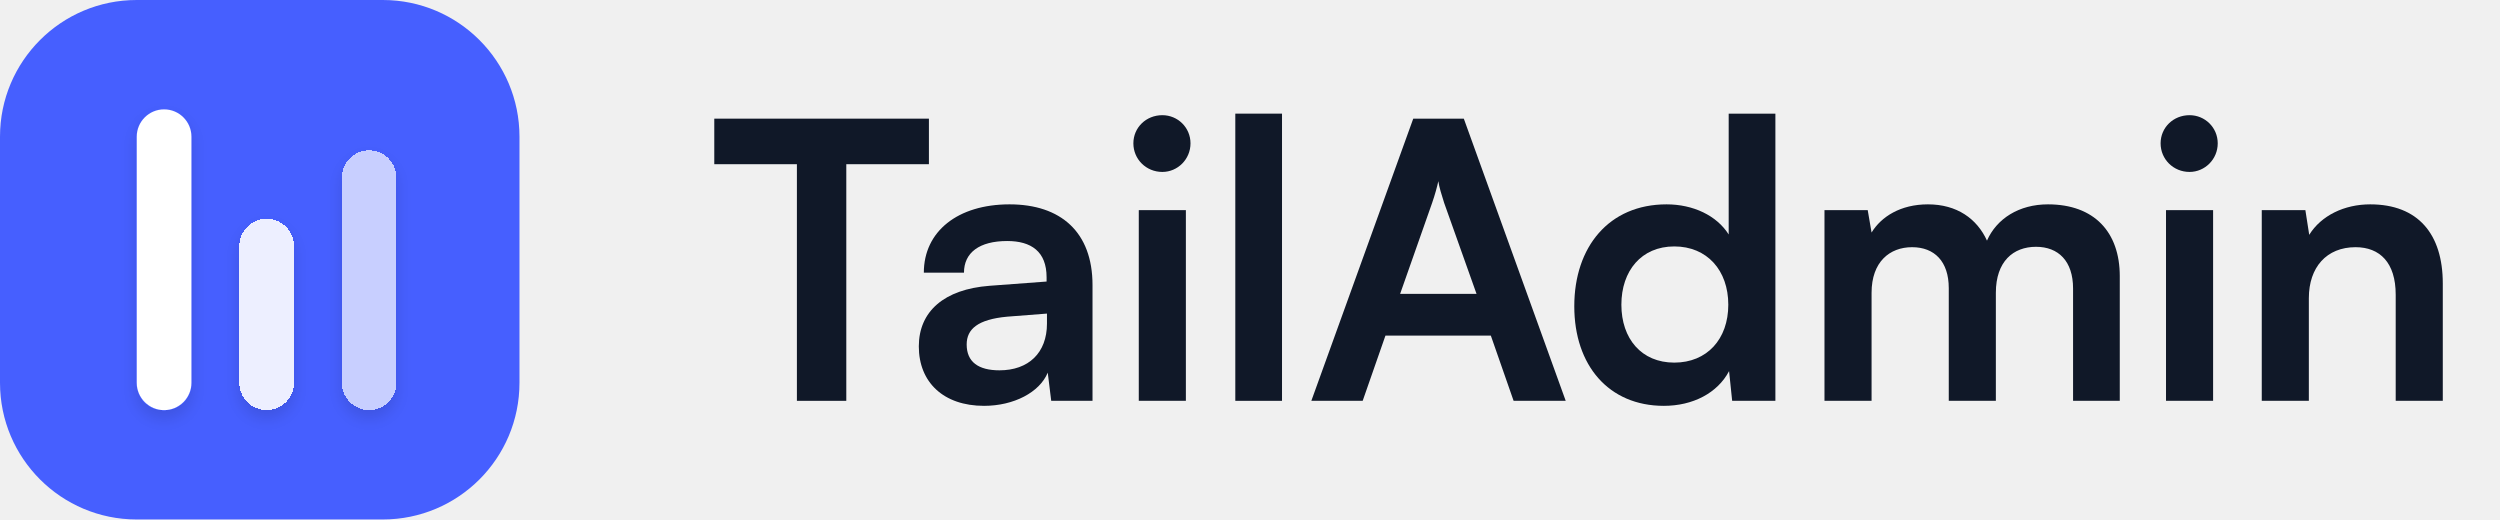
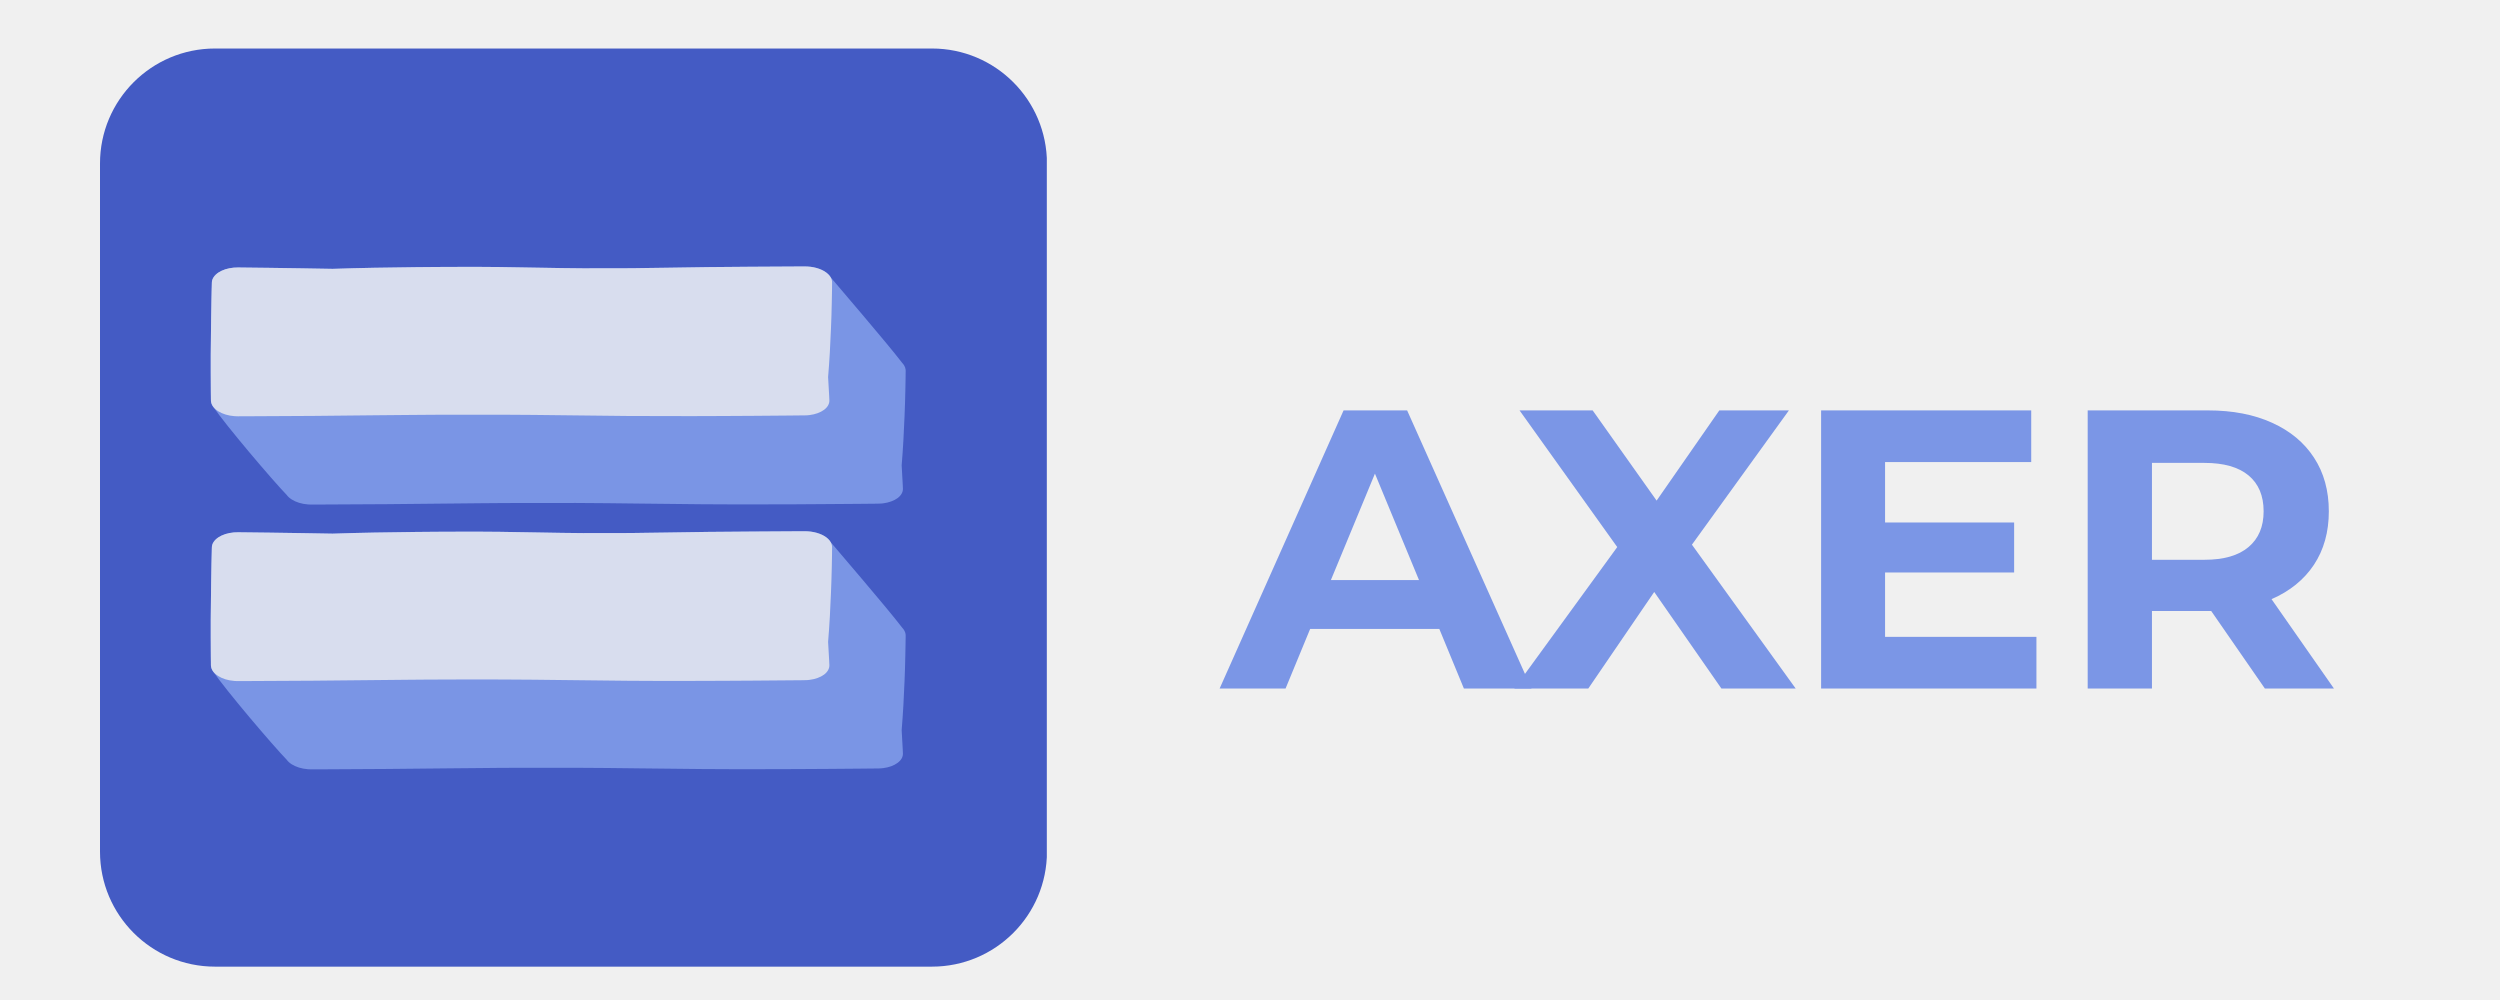
- <svg xmlns="http://www.w3.org/2000/svg" width="154" height="32" viewBox="0 0 154 32" fill="none">
-   <path d="M0 8.421C0 3.77 3.77 0 8.421 0H23.579C28.23 0 32 3.77 32 8.421V23.579C32 28.23 28.23 32 23.579 32H8.421C3.77 32 0 28.23 0 23.579V8.421Z" fill="#465FFF" />
-   <g filter="url(#filter0_d_1624_24907)">
-     <path d="M8.424 8.422C8.424 7.491 9.178 6.737 10.108 6.737V6.737C11.038 6.737 11.792 7.491 11.792 8.422V23.579C11.792 24.51 11.038 25.264 10.108 25.264V25.264C9.178 25.264 8.424 24.51 8.424 23.579V8.422Z" fill="white" />
+ <svg xmlns="http://www.w3.org/2000/svg" width="500" zoomAndPan="magnify" viewBox="0 0 375 150" height="200" preserveAspectRatio="xMidYMid meet" version="1.0">
+   <defs>
+     <filter x="0%" y="0%" width="100%" height="100%" id="30a1ff9356">
+       <feColorMatrix values="0 0 0 0 1 0 0 0 0 1 0 0 0 0 1 0 0 0 1 0" color-interpolation-filters="sRGB" />
+     </filter>
+     <g />
+     <clipPath id="2f00e07eac">
+       <path d="M 15 7.277 L 157.562 7.277 L 157.562 144.996 L 15 144.996 Z M 15 7.277 " clip-rule="nonzero" />
+     </clipPath>
+     <clipPath id="98749b27cf">
+       <path d="M 32.25 7.277 L 139.793 7.277 C 149.32 7.277 157.043 15 157.043 24.527 L 157.043 127.746 C 157.043 137.273 149.32 144.996 139.793 144.996 L 32.25 144.996 C 22.723 144.996 15 137.273 15 127.746 L 15 24.527 C 15 15 22.723 7.277 32.25 7.277 Z M 32.25 7.277 " clip-rule="nonzero" />
+     </clipPath>
+     <clipPath id="e1c82aa964">
+       <path d="M 0 0.277 L 142.199 0.277 L 142.199 137.996 L 0 137.996 Z M 0 0.277 " clip-rule="nonzero" />
+     </clipPath>
+     <clipPath id="4fef9aa7c7">
+       <path d="M 17.25 0.277 L 124.793 0.277 C 134.32 0.277 142.043 8 142.043 17.527 L 142.043 120.746 C 142.043 130.273 134.32 137.996 124.793 137.996 L 17.25 137.996 C 7.723 137.996 0 130.273 0 120.746 L 0 17.527 C 0 8 7.723 0.277 17.25 0.277 Z M 17.25 0.277 " clip-rule="nonzero" />
+     </clipPath>
+     <clipPath id="fdc2f70688">
+       <rect x="0" width="143" y="0" height="138" />
+     </clipPath>
+     <mask id="8e128d2c1a">
+       <g filter="url(#30a1ff9356)">
+         <rect x="-37.5" width="450" fill="#000000" y="-15" height="180" fill-opacity="0.98" />
+       </g>
+     </mask>
+     <clipPath id="31e7b0a94f">
+       <path d="M 0.598 0.969 L 104.848 0.969 L 104.848 76.68 L 0.598 76.68 Z M 0.598 0.969 " clip-rule="nonzero" />
+     </clipPath>
+     <clipPath id="80305225c5">
+       <path d="M 0.598 0.969 L 94 0.969 L 94 64 L 0.598 64 Z M 0.598 0.969 " clip-rule="nonzero" />
+     </clipPath>
+     <clipPath id="593ce96c64">
+       <rect x="0" width="106" y="0" height="77" />
+     </clipPath>
+     <clipPath id="954686b093">
+       <path d="M 0.16 15 L 48 15 L 48 58 L 0.16 58 Z M 0.16 15 " clip-rule="nonzero" />
+     </clipPath>
+     <clipPath id="bc3ca9debc">
+       <rect x="0" width="172" y="0" height="74" />
+     </clipPath>
+   </defs>
+   <g clip-path="url(#2f00e07eac)">
+     <g clip-path="url(#98749b27cf)">
+       <g transform="matrix(1, 0, 0, 1, 15, 7)">
+         <g clip-path="url(#fdc2f70688)">
+           <g clip-path="url(#e1c82aa964)">
+             <g clip-path="url(#4fef9aa7c7)">
+               <path fill="#445bc4" d="M 0 0.277 L 142.023 0.277 L 142.023 137.996 L 0 137.996 Z M 0 0.277 " fill-opacity="1" fill-rule="nonzero" />
+             </g>
+           </g>
+         </g>
+       </g>
+     </g>
  </g>
-   <g filter="url(#filter1_d_1624_24907)">
-     <path d="M14.742 15.157C14.742 14.227 15.496 13.473 16.426 13.473V13.473C17.357 13.473 18.111 14.227 18.111 15.157V23.578C18.111 24.508 17.357 25.262 16.426 25.262V25.262C15.496 25.262 14.742 24.508 14.742 23.578V15.157Z" fill="white" fill-opacity="0.9" shape-rendering="crispEdges" />
+   <g mask="url(#8e128d2c1a)">
+     <g transform="matrix(1, 0, 0, 1, 31, 39)">
+       <g clip-path="url(#593ce96c64)">
+         <g clip-path="url(#31e7b0a94f)">
+           <path fill="#7b96e6" d="M 0.609 16.973 L 0.609 14.176 C 0.629 12.312 0.637 10.445 0.672 8.582 L 0.719 5.785 L 0.75 4.391 L 0.77 3.691 C 0.773 3.57 0.77 3.465 0.781 3.332 C 0.789 3.266 0.793 3.199 0.805 3.133 L 0.859 2.938 C 1.051 2.414 1.547 1.934 2.25 1.609 C 2.953 1.277 3.855 1.109 4.727 1.121 L 9.445 1.176 C 11.02 1.191 12.594 1.219 14.168 1.246 C 15.742 1.27 17.316 1.293 18.891 1.328 C 23.062 1.184 27.234 1.121 31.406 1.074 L 34.539 1.047 L 37.668 1.035 C 39.754 1.023 41.84 1.031 43.926 1.055 C 48.098 1.102 52.27 1.223 56.445 1.246 C 58.531 1.254 60.617 1.254 62.703 1.238 L 64.27 1.227 L 65.832 1.203 L 68.961 1.16 C 71.051 1.129 73.137 1.09 75.223 1.066 C 77.309 1.039 79.395 1.027 81.48 1.012 L 87.742 0.977 L 89.305 0.969 L 89.695 0.969 C 89.836 0.969 90.004 0.973 90.156 0.98 C 90.309 0.992 90.465 1.004 90.617 1.023 C 90.766 1.047 90.922 1.062 91.066 1.098 C 91.66 1.219 92.203 1.422 92.645 1.684 C 93.078 1.945 93.422 2.27 93.617 2.621 C 94.758 4 101.891 12.254 104.328 15.434 C 104.457 15.57 104.566 15.711 104.648 15.859 C 104.703 15.949 104.73 16.039 104.77 16.129 C 104.797 16.219 104.82 16.312 104.836 16.402 L 104.848 16.543 C 104.848 16.586 104.852 16.637 104.852 16.672 L 104.848 16.902 L 104.836 17.828 C 104.824 18.445 104.816 19.066 104.801 19.684 L 104.75 21.535 L 104.684 23.391 C 104.59 25.859 104.453 28.332 104.25 30.805 C 104.312 31.734 104.363 32.668 104.406 33.602 L 104.438 34.301 C 104.445 34.547 104.383 34.801 104.25 35.039 C 104.117 35.281 103.914 35.508 103.648 35.707 C 103.379 35.906 103.051 36.078 102.684 36.211 C 102.316 36.348 101.91 36.445 101.484 36.5 L 101.16 36.531 L 100.836 36.543 C 100.625 36.551 100.438 36.551 100.238 36.555 L 97.879 36.578 L 93.156 36.613 L 88.438 36.645 L 83.715 36.656 C 80.566 36.668 77.422 36.66 74.273 36.637 L 64.832 36.535 L 60.109 36.48 L 55.391 36.445 C 52.242 36.434 49.094 36.438 45.949 36.453 L 43.586 36.465 L 41.227 36.484 L 36.508 36.531 C 33.359 36.562 30.211 36.602 27.066 36.625 C 23.918 36.652 20.77 36.664 17.625 36.676 L 16.441 36.68 L 15.852 36.684 C 15.801 36.684 15.758 36.684 15.703 36.684 L 15.527 36.68 C 15.414 36.676 15.297 36.676 15.184 36.664 C 14.258 36.598 13.387 36.324 12.754 35.918 C 12.438 35.719 12.18 35.484 11.996 35.23 C 9.879 33.039 2.895 24.832 0.961 21.988 C 0.777 21.734 0.676 21.461 0.648 21.184 L 0.641 21.082 C 0.637 21.047 0.641 21.02 0.641 20.992 L 0.637 20.816 L 0.633 20.465 L 0.625 19.766 C 0.609 18.836 0.609 17.902 0.609 16.973 Z M 104.836 56.121 C 104.82 56.031 104.797 55.938 104.77 55.848 C 104.73 55.758 104.703 55.668 104.648 55.578 C 104.566 55.43 104.457 55.289 104.328 55.152 C 101.891 51.973 94.758 43.719 93.613 42.34 C 93.422 41.988 93.078 41.664 92.645 41.402 C 92.203 41.141 91.66 40.938 91.066 40.816 C 90.922 40.781 90.766 40.77 90.617 40.742 C 90.465 40.723 90.309 40.711 90.156 40.699 C 90.004 40.695 89.836 40.688 89.695 40.688 L 89.305 40.688 L 87.742 40.695 L 81.48 40.73 C 79.395 40.746 77.309 40.758 75.223 40.785 C 73.137 40.809 71.051 40.848 68.961 40.879 L 65.832 40.922 L 64.27 40.945 L 62.703 40.957 C 60.617 40.973 58.531 40.973 56.445 40.965 C 52.273 40.941 48.098 40.82 43.926 40.773 C 41.84 40.75 39.754 40.742 37.668 40.754 L 34.539 40.766 L 31.406 40.793 C 27.234 40.84 23.062 40.902 18.891 41.047 C 17.316 41.012 15.742 40.988 14.168 40.965 C 12.594 40.938 11.02 40.91 9.445 40.895 L 4.727 40.84 C 3.855 40.828 2.953 40.996 2.25 41.328 C 1.547 41.652 1.051 42.133 0.859 42.656 L 0.805 42.852 C 0.793 42.918 0.789 42.984 0.781 43.051 C 0.77 43.184 0.773 43.289 0.77 43.41 L 0.75 44.105 L 0.719 45.504 L 0.672 48.301 C 0.637 50.168 0.629 52.031 0.609 53.895 L 0.609 56.691 C 0.609 57.625 0.609 58.555 0.625 59.488 L 0.633 60.188 L 0.637 60.535 L 0.637 60.711 C 0.641 60.742 0.637 60.766 0.641 60.801 L 0.648 60.902 C 0.676 61.18 0.777 61.453 0.961 61.711 C 2.895 64.555 9.879 72.758 11.996 74.949 C 12.18 75.203 12.438 75.438 12.754 75.641 C 13.387 76.043 14.258 76.316 15.184 76.383 C 15.297 76.395 15.41 76.398 15.527 76.398 L 15.699 76.402 C 15.758 76.406 15.801 76.402 15.852 76.402 L 16.441 76.402 L 17.621 76.398 C 20.77 76.387 23.918 76.371 27.062 76.344 C 30.211 76.32 33.359 76.281 36.508 76.25 L 41.227 76.207 L 43.586 76.184 L 45.949 76.172 C 49.094 76.156 52.242 76.156 55.391 76.168 L 60.109 76.199 L 64.832 76.254 L 74.273 76.355 C 77.422 76.379 80.566 76.387 83.715 76.375 L 88.438 76.363 L 93.156 76.336 L 97.879 76.297 L 100.238 76.273 C 100.438 76.27 100.625 76.27 100.836 76.266 L 101.16 76.25 L 101.48 76.219 C 101.906 76.164 102.316 76.066 102.684 75.934 C 103.051 75.797 103.379 75.625 103.645 75.426 C 103.914 75.227 104.117 75 104.25 74.762 C 104.383 74.52 104.445 74.27 104.438 74.02 L 104.406 73.32 C 104.363 72.387 104.309 71.457 104.25 70.523 C 104.453 68.051 104.59 65.582 104.684 63.109 L 104.75 61.258 L 104.797 59.402 C 104.816 58.785 104.824 58.168 104.832 57.551 L 104.848 56.621 L 104.852 56.391 C 104.852 56.355 104.848 56.309 104.844 56.262 Z M 104.836 56.121 " fill-opacity="1" fill-rule="nonzero" />
+         </g>
+         <g clip-path="url(#80305225c5)">
+           <path fill="#dbdfef" d="M 89.695 0.969 C 89.836 0.969 90.004 0.973 90.156 0.98 C 90.309 0.992 90.465 1.004 90.617 1.023 C 90.766 1.047 90.922 1.062 91.066 1.098 C 91.66 1.219 92.203 1.422 92.645 1.684 C 93.078 1.945 93.422 2.27 93.617 2.621 C 93.668 2.707 93.695 2.801 93.738 2.891 C 93.762 2.98 93.785 3.07 93.801 3.164 L 93.812 3.301 C 93.816 3.348 93.82 3.395 93.816 3.43 L 93.812 3.664 L 93.801 4.59 C 93.793 5.207 93.785 5.824 93.766 6.441 L 93.719 8.297 L 93.652 10.148 C 93.559 12.621 93.422 15.094 93.215 17.566 C 93.277 18.496 93.328 19.43 93.375 20.359 L 93.406 21.059 C 93.414 21.309 93.352 21.562 93.219 21.801 C 93.086 22.043 92.879 22.27 92.613 22.469 C 92.344 22.668 92.02 22.84 91.652 22.973 C 91.285 23.109 90.875 23.203 90.449 23.258 L 90.129 23.293 L 89.801 23.305 C 89.594 23.312 89.406 23.312 89.207 23.312 L 86.844 23.336 L 82.125 23.375 L 77.402 23.402 L 72.684 23.418 C 69.535 23.426 66.387 23.418 63.242 23.398 L 53.797 23.293 L 49.078 23.238 L 44.355 23.207 C 41.211 23.195 38.062 23.195 34.914 23.211 L 32.555 23.227 L 30.195 23.246 L 25.473 23.289 C 22.328 23.32 19.18 23.363 16.031 23.387 C 12.883 23.41 9.738 23.426 6.59 23.438 L 5.41 23.441 L 4.82 23.445 C 4.77 23.445 4.727 23.445 4.668 23.445 L 4.496 23.441 C 4.379 23.438 4.262 23.434 4.148 23.422 C 3.227 23.359 2.352 23.082 1.723 22.68 C 1.406 22.477 1.148 22.242 0.961 21.988 C 0.777 21.734 0.676 21.461 0.648 21.184 L 0.641 21.082 C 0.637 21.047 0.641 21.02 0.641 20.992 L 0.637 20.816 L 0.633 20.469 L 0.625 19.766 C 0.609 18.836 0.609 17.902 0.609 16.973 L 0.609 14.176 C 0.629 12.312 0.637 10.445 0.672 8.582 L 0.719 5.785 L 0.75 4.391 L 0.77 3.691 C 0.773 3.57 0.77 3.465 0.781 3.332 C 0.789 3.266 0.793 3.199 0.805 3.133 L 0.859 2.938 C 1.051 2.414 1.547 1.934 2.25 1.609 C 2.953 1.277 3.852 1.109 4.727 1.121 L 9.445 1.176 C 11.02 1.191 12.594 1.219 14.168 1.246 C 15.742 1.27 17.316 1.293 18.891 1.328 C 23.062 1.184 27.234 1.121 31.406 1.074 L 34.539 1.047 L 37.668 1.035 C 39.754 1.023 41.84 1.031 43.926 1.055 C 48.098 1.102 52.27 1.223 56.445 1.246 C 58.531 1.254 60.617 1.254 62.703 1.238 L 64.27 1.227 L 65.832 1.203 L 68.961 1.16 C 71.051 1.129 73.137 1.09 75.223 1.066 C 77.309 1.039 79.395 1.027 81.48 1.012 L 87.742 0.977 L 89.305 0.969 Z M 89.305 40.688 L 87.742 40.695 L 81.48 40.734 C 79.395 40.746 77.309 40.758 75.223 40.785 C 73.137 40.809 71.051 40.848 68.965 40.879 L 65.832 40.922 L 64.27 40.945 L 62.703 40.957 C 60.617 40.973 58.531 40.973 56.445 40.965 C 52.273 40.941 48.098 40.82 43.926 40.773 C 41.84 40.75 39.754 40.742 37.668 40.754 L 34.539 40.766 L 31.406 40.793 C 27.234 40.84 23.062 40.906 18.891 41.047 C 17.316 41.016 15.742 40.988 14.168 40.965 C 12.594 40.938 11.02 40.91 9.449 40.895 L 4.727 40.84 C 3.855 40.828 2.953 40.996 2.25 41.328 C 1.547 41.652 1.051 42.133 0.859 42.656 L 0.805 42.852 C 0.793 42.918 0.789 42.988 0.781 43.055 C 0.77 43.184 0.773 43.289 0.77 43.41 L 0.754 44.109 L 0.719 45.508 L 0.672 48.301 C 0.637 50.168 0.629 52.031 0.609 53.895 L 0.609 56.691 C 0.609 57.625 0.609 58.555 0.625 59.488 L 0.633 60.188 L 0.637 60.535 L 0.637 60.711 C 0.641 60.742 0.637 60.766 0.641 60.801 L 0.648 60.902 C 0.676 61.18 0.777 61.453 0.961 61.711 C 1.145 61.965 1.406 62.199 1.723 62.398 C 2.352 62.805 3.223 63.078 4.148 63.141 C 4.262 63.156 4.379 63.156 4.496 63.16 L 4.668 63.164 C 4.723 63.164 4.77 63.164 4.82 63.164 L 5.41 63.16 L 6.59 63.156 C 9.738 63.145 12.883 63.133 16.031 63.105 C 19.18 63.082 22.324 63.043 25.473 63.012 L 30.195 62.965 L 32.555 62.945 L 34.914 62.934 C 38.062 62.914 41.211 62.914 44.355 62.926 L 49.078 62.957 L 53.797 63.012 L 63.238 63.117 C 66.387 63.141 69.535 63.148 72.684 63.137 L 77.402 63.121 L 82.125 63.094 L 89.203 63.035 C 89.402 63.031 89.594 63.031 89.801 63.023 L 90.125 63.012 L 90.449 62.977 C 90.875 62.926 91.281 62.828 91.648 62.691 C 92.02 62.559 92.344 62.387 92.613 62.188 C 92.879 61.988 93.082 61.762 93.215 61.52 C 93.352 61.281 93.41 61.027 93.406 60.781 L 93.375 60.082 C 93.328 59.148 93.277 58.215 93.215 57.285 C 93.422 54.812 93.555 52.34 93.648 49.871 L 93.715 48.016 L 93.766 46.164 C 93.785 45.543 93.793 44.926 93.801 44.309 L 93.812 43.383 L 93.816 43.148 C 93.82 43.113 93.816 43.066 93.812 43.02 L 93.801 42.883 C 93.785 42.789 93.762 42.699 93.734 42.609 C 93.695 42.52 93.668 42.426 93.613 42.34 C 93.422 41.988 93.078 41.664 92.645 41.402 C 92.203 41.141 91.66 40.941 91.066 40.82 C 90.922 40.785 90.766 40.77 90.617 40.742 C 90.465 40.723 90.309 40.711 90.152 40.699 C 90.004 40.695 89.836 40.688 89.695 40.688 Z M 89.305 40.688 " fill-opacity="1" fill-rule="nonzero" />
+         </g>
+       </g>
+     </g>
  </g>
-   <g filter="url(#filter2_d_1624_24907)">
-     <path d="M21.055 10.946C21.055 10.016 21.809 9.262 22.739 9.262V9.262C23.669 9.262 24.423 10.016 24.423 10.946V23.578C24.423 24.508 23.669 25.262 22.739 25.262V25.262C21.809 25.262 21.055 24.508 21.055 23.578V10.946Z" fill="white" fill-opacity="0.7" shape-rendering="crispEdges" />
+   <g transform="matrix(1, 0, 0, 1, 182, 46)">
+     <g clip-path="url(#bc3ca9debc)">
+       <g clip-path="url(#954686b093)">
+         <g fill="#7b96e6" fill-opacity="1">
+           <g transform="translate(1.475383, 57.27885)">
+             <g>
+               <path d="M 32.422 -8.938 L 13.047 -8.938 L 9.359 0 L -0.531 0 L 18.062 -41.719 L 27.594 -41.719 L 46.25 0 L 36.109 0 Z M 29.375 -16.266 L 22.766 -32.234 L 16.156 -16.266 Z M 29.375 -16.266 " />
+             </g>
+           </g>
+         </g>
+       </g>
+       <g fill="#7b96e6" fill-opacity="1">
+         <g transform="translate(44.97681, 57.27885)">
+           <g>
+             <path d="M 31.234 0 L 21.156 -14.484 L 11.266 0 L 0.172 0 L 15.609 -21.219 L 0.953 -41.719 L 11.922 -41.719 L 21.516 -28.188 L 30.922 -41.719 L 41.359 -41.719 L 26.812 -21.578 L 42.375 0 Z M 31.234 0 " />
+           </g>
+         </g>
+       </g>
+       <g fill="#7b96e6" fill-opacity="1">
+         <g transform="translate(86.2138, 57.27885)">
+           <g>
+             <path d="M 37.25 -7.75 L 37.25 0 L 4.953 0 L 4.953 -41.719 L 36.469 -41.719 L 36.469 -33.969 L 14.547 -33.969 L 14.547 -24.906 L 33.906 -24.906 L 33.906 -17.406 L 14.547 -17.406 L 14.547 -7.75 Z M 37.25 -7.75 " />
+           </g>
+         </g>
+       </g>
+       <g fill="#7b96e6" fill-opacity="1">
+         <g transform="translate(126.1994, 57.27885)">
+           <g>
+             <path d="M 31.531 0 L 23.484 -11.625 L 14.594 -11.625 L 14.594 0 L 4.953 0 L 4.953 -41.719 L 23 -41.719 C 26.695 -41.719 29.906 -41.098 32.625 -39.859 C 35.344 -38.629 37.438 -36.883 38.906 -34.625 C 40.383 -32.363 41.125 -29.68 41.125 -26.578 C 41.125 -23.484 40.379 -20.812 38.891 -18.562 C 37.398 -16.32 35.281 -14.602 32.531 -13.406 L 41.891 0 Z M 31.344 -26.578 C 31.344 -28.922 30.586 -30.719 29.078 -31.969 C 27.566 -33.219 25.363 -33.844 22.469 -33.844 L 14.594 -33.844 L 14.594 -19.312 L 22.469 -19.312 C 25.363 -19.312 27.566 -19.945 29.078 -21.219 C 30.586 -22.488 31.344 -24.273 31.344 -26.578 Z M 31.344 -26.578 " />
+           </g>
+         </g>
+       </g>
+     </g>
  </g>
-   <path d="M44 10.115H49.089V24.691H52.132V10.115H57.221V7.309H44V10.115Z" fill="#101828" />
-   <path d="M60.617 25C62.448 25 64.042 24.168 64.541 22.955L64.755 24.691H67.299V17.558C67.299 14.3 65.349 12.588 62.187 12.588C59.001 12.588 56.908 14.252 56.908 16.797H59.381C59.381 15.56 60.332 14.847 62.044 14.847C63.519 14.847 64.47 15.489 64.47 17.082V17.343L60.95 17.605C58.168 17.819 56.599 19.174 56.599 21.338C56.599 23.549 58.121 25 60.617 25ZM61.569 22.812C60.261 22.812 59.547 22.289 59.547 21.219C59.547 20.268 60.237 19.674 62.044 19.507L64.493 19.317V19.935C64.493 21.742 63.352 22.812 61.569 22.812Z" fill="#101828" />
-   <path d="M71.6 10.591C72.551 10.591 73.335 9.806 73.335 8.831C73.335 7.856 72.551 7.095 71.6 7.095C70.601 7.095 69.816 7.856 69.816 8.831C69.816 9.806 70.601 10.591 71.6 10.591ZM70.149 24.691H73.05V12.944H70.149V24.691Z" fill="#101828" />
-   <path d="M78.972 24.691V7H76.095V24.691H78.972Z" fill="#101828" />
-   <path d="M83.941 24.691L85.344 20.672H91.835L93.238 24.691H96.448L90.171 7.309H87.056L80.778 24.691H83.941ZM88.221 12.493C88.387 12.017 88.53 11.494 88.601 11.161C88.649 11.518 88.815 12.041 88.958 12.493L90.955 18.104H86.247L88.221 12.493Z" fill="#101828" />
-   <path d="M102.493 25C104.276 25 105.798 24.215 106.511 22.86L106.701 24.691H109.364V7H106.487V14.443C105.75 13.277 104.3 12.588 102.659 12.588C99.116 12.588 96.976 15.203 96.976 18.865C96.976 22.503 99.092 25 102.493 25ZM103.135 22.337C101.113 22.337 99.877 20.863 99.877 18.77C99.877 16.678 101.113 15.18 103.135 15.18C105.156 15.18 106.463 16.654 106.463 18.77C106.463 20.886 105.156 22.337 103.135 22.337Z" fill="#101828" />
-   <path d="M115.289 24.691V18.033C115.289 16.131 116.406 15.227 117.785 15.227C119.164 15.227 120.044 16.107 120.044 17.748V24.691H122.945V18.033C122.945 16.107 124.015 15.203 125.418 15.203C126.797 15.203 127.701 16.083 127.701 17.771V24.691H130.578V17.011C130.578 14.3 129.008 12.588 126.155 12.588C124.372 12.588 122.993 13.468 122.398 14.823C121.78 13.468 120.543 12.588 118.76 12.588C117.072 12.588 115.883 13.349 115.289 14.324L115.051 12.944H112.388V24.691H115.289Z" fill="#101828" />
-   <path d="M134.876 10.591C135.827 10.591 136.612 9.806 136.612 8.831C136.612 7.856 135.827 7.095 134.876 7.095C133.877 7.095 133.093 7.856 133.093 8.831C133.093 9.806 133.877 10.591 134.876 10.591ZM133.426 24.691H136.327V12.944H133.426V24.691Z" fill="#101828" />
-   <path d="M142.225 24.691V18.366C142.225 16.464 143.318 15.227 145.102 15.227C146.6 15.227 147.575 16.178 147.575 18.152V24.691H150.476V17.462C150.476 14.419 148.954 12.588 146.005 12.588C144.412 12.588 142.985 13.277 142.248 14.466L142.011 12.944H139.324V24.691H142.225Z" fill="#101828" />
-   <defs>
-     <filter id="filter0_d_1624_24907" x="7.424" y="6.237" width="5.368" height="20.526" filterUnits="userSpaceOnUse" color-interpolation-filters="sRGB">
-       <feFlood flood-opacity="0" result="BackgroundImageFix" />
-       <feColorMatrix in="SourceAlpha" type="matrix" values="0 0 0 0 0 0 0 0 0 0 0 0 0 0 0 0 0 0 127 0" result="hardAlpha" />
-       <feOffset dy="0.5" />
-       <feGaussianBlur stdDeviation="0.5" />
-       <feComposite in2="hardAlpha" operator="out" />
-       <feColorMatrix type="matrix" values="0 0 0 0 0 0 0 0 0 0 0 0 0 0 0 0 0 0 0.12 0" />
-       <feBlend mode="normal" in2="BackgroundImageFix" result="effect1_dropShadow_1624_24907" />
-       <feBlend mode="normal" in="SourceGraphic" in2="effect1_dropShadow_1624_24907" result="shape" />
-     </filter>
-     <filter id="filter1_d_1624_24907" x="13.742" y="12.973" width="5.368" height="13.79" filterUnits="userSpaceOnUse" color-interpolation-filters="sRGB">
-       <feFlood flood-opacity="0" result="BackgroundImageFix" />
-       <feColorMatrix in="SourceAlpha" type="matrix" values="0 0 0 0 0 0 0 0 0 0 0 0 0 0 0 0 0 0 127 0" result="hardAlpha" />
-       <feOffset dy="0.5" />
-       <feGaussianBlur stdDeviation="0.5" />
-       <feComposite in2="hardAlpha" operator="out" />
-       <feColorMatrix type="matrix" values="0 0 0 0 0 0 0 0 0 0 0 0 0 0 0 0 0 0 0.12 0" />
-       <feBlend mode="normal" in2="BackgroundImageFix" result="effect1_dropShadow_1624_24907" />
-       <feBlend mode="normal" in="SourceGraphic" in2="effect1_dropShadow_1624_24907" result="shape" />
-     </filter>
-     <filter id="filter2_d_1624_24907" x="20.055" y="8.762" width="5.368" height="18" filterUnits="userSpaceOnUse" color-interpolation-filters="sRGB">
-       <feFlood flood-opacity="0" result="BackgroundImageFix" />
-       <feColorMatrix in="SourceAlpha" type="matrix" values="0 0 0 0 0 0 0 0 0 0 0 0 0 0 0 0 0 0 127 0" result="hardAlpha" />
-       <feOffset dy="0.5" />
-       <feGaussianBlur stdDeviation="0.5" />
-       <feComposite in2="hardAlpha" operator="out" />
-       <feColorMatrix type="matrix" values="0 0 0 0 0 0 0 0 0 0 0 0 0 0 0 0 0 0 0.12 0" />
-       <feBlend mode="normal" in2="BackgroundImageFix" result="effect1_dropShadow_1624_24907" />
-       <feBlend mode="normal" in="SourceGraphic" in2="effect1_dropShadow_1624_24907" result="shape" />
-     </filter>
-   </defs>
</svg>
